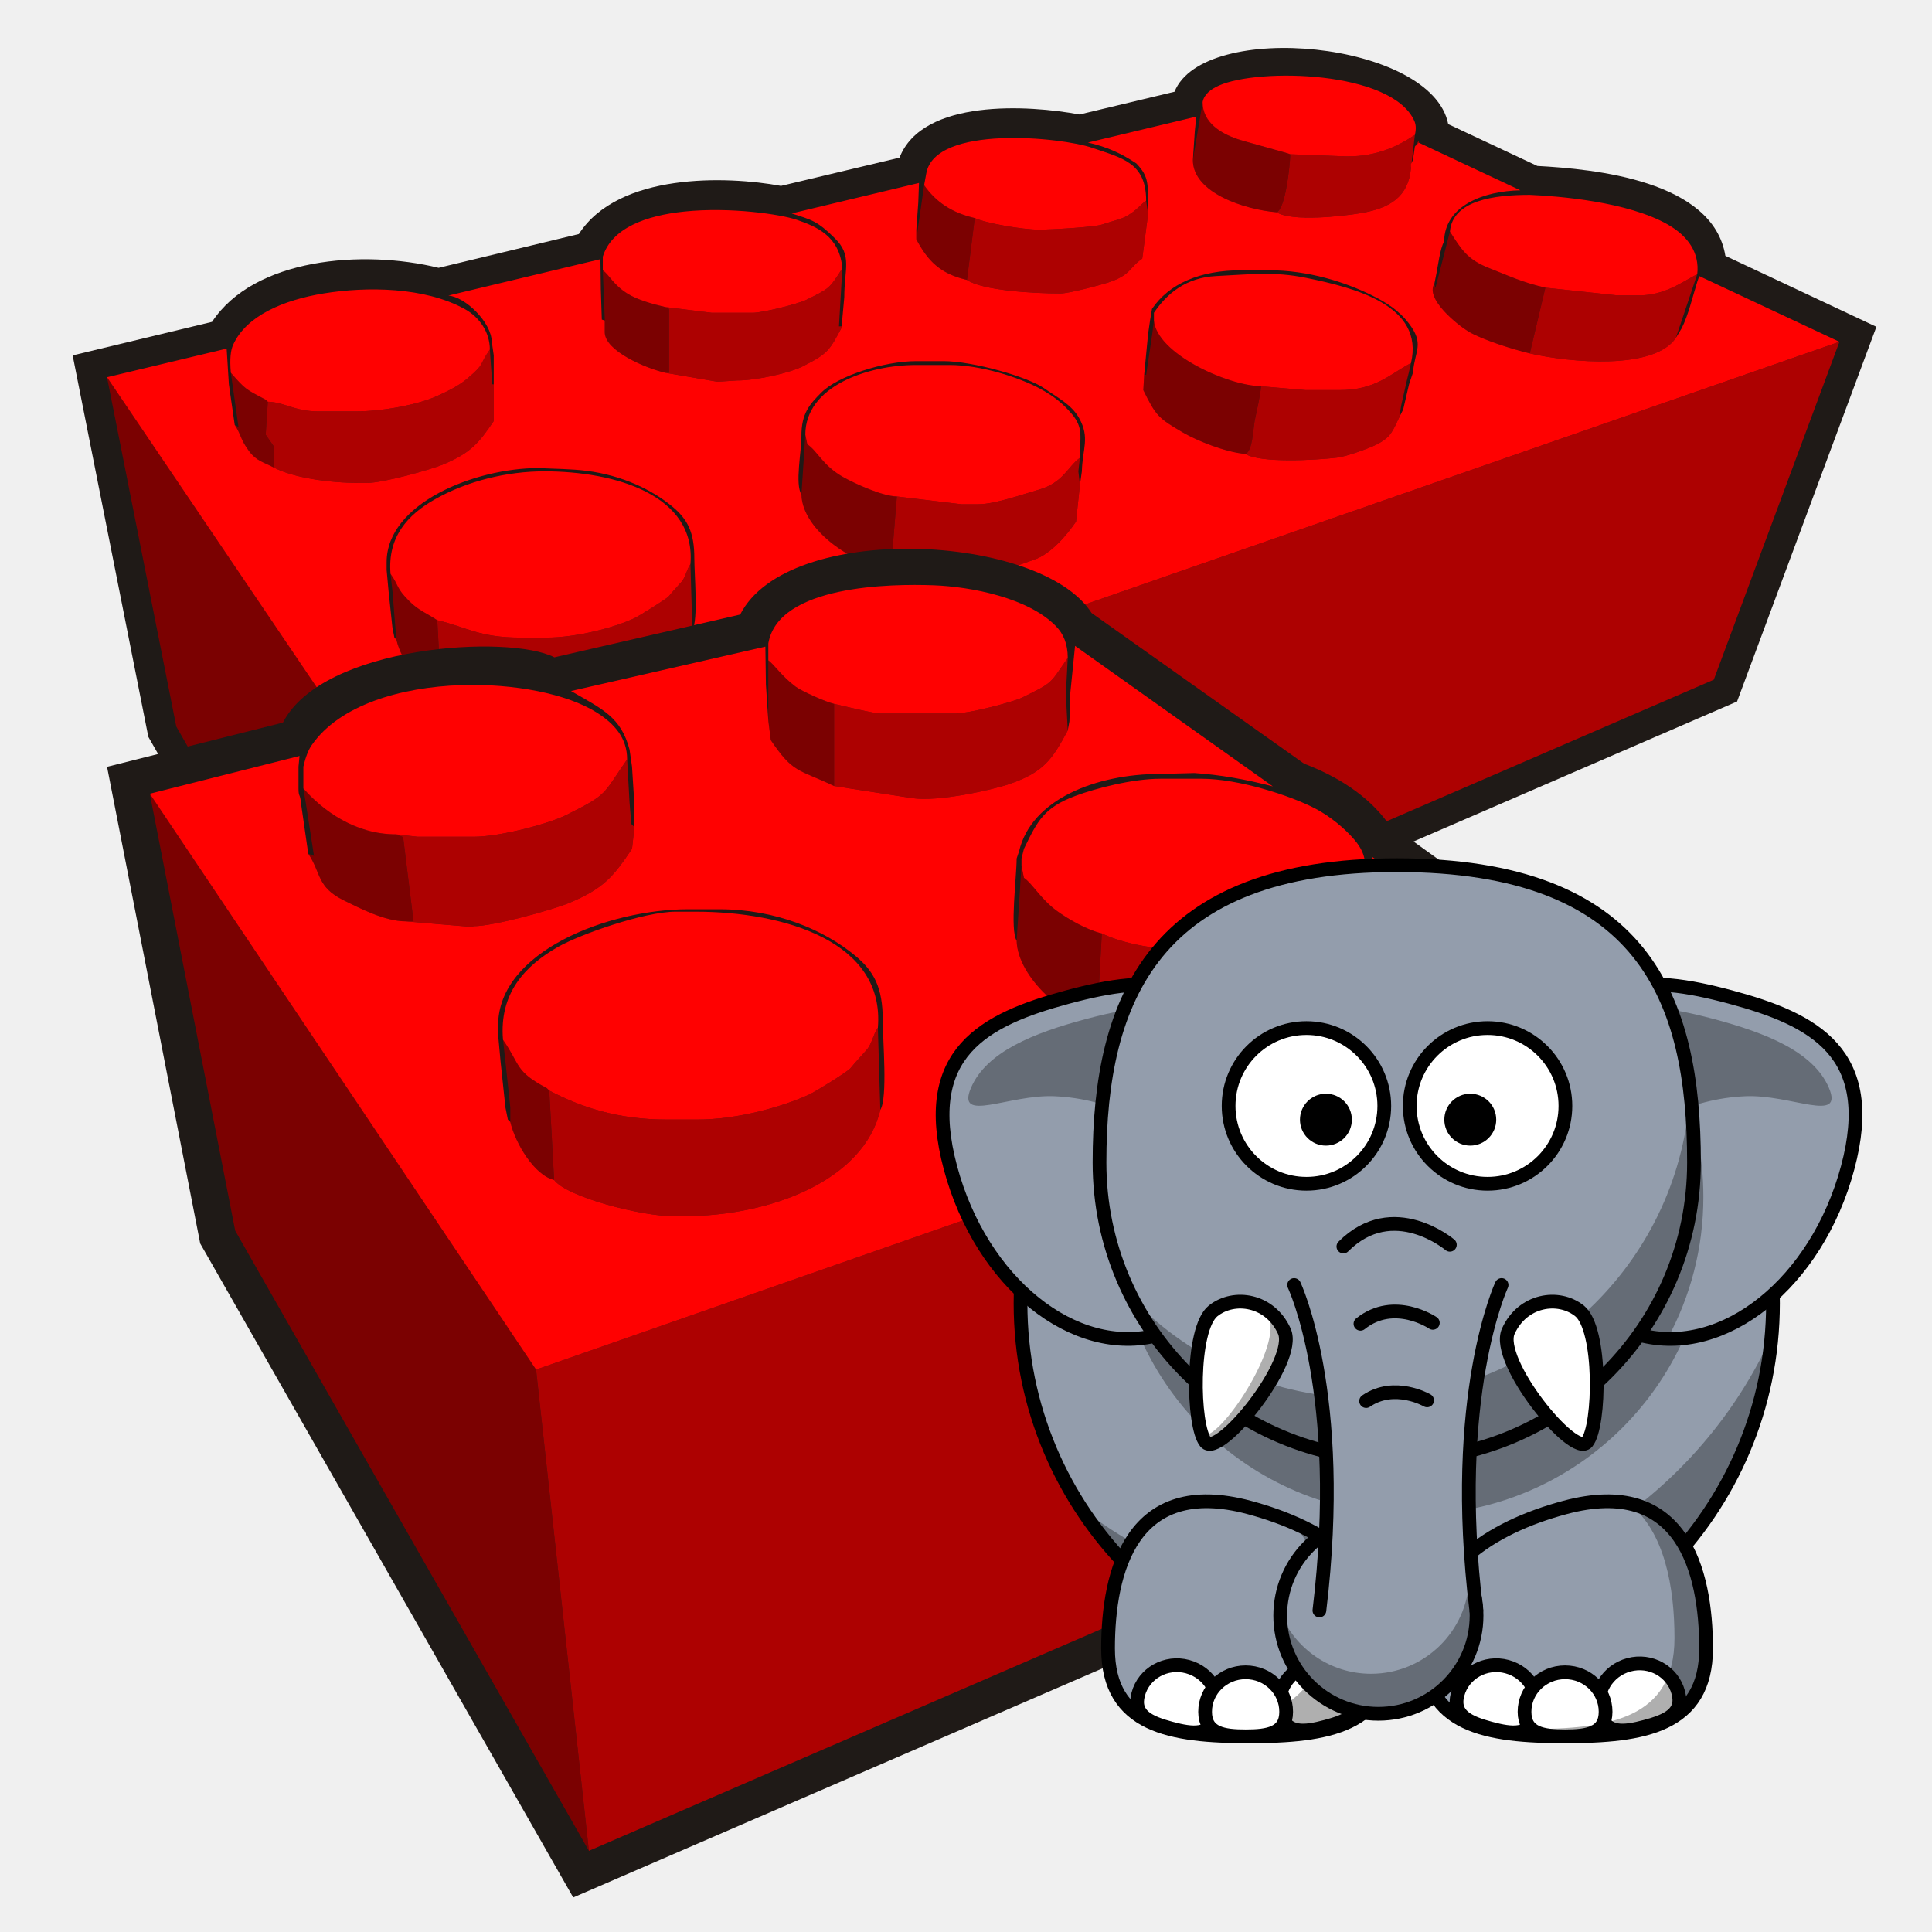
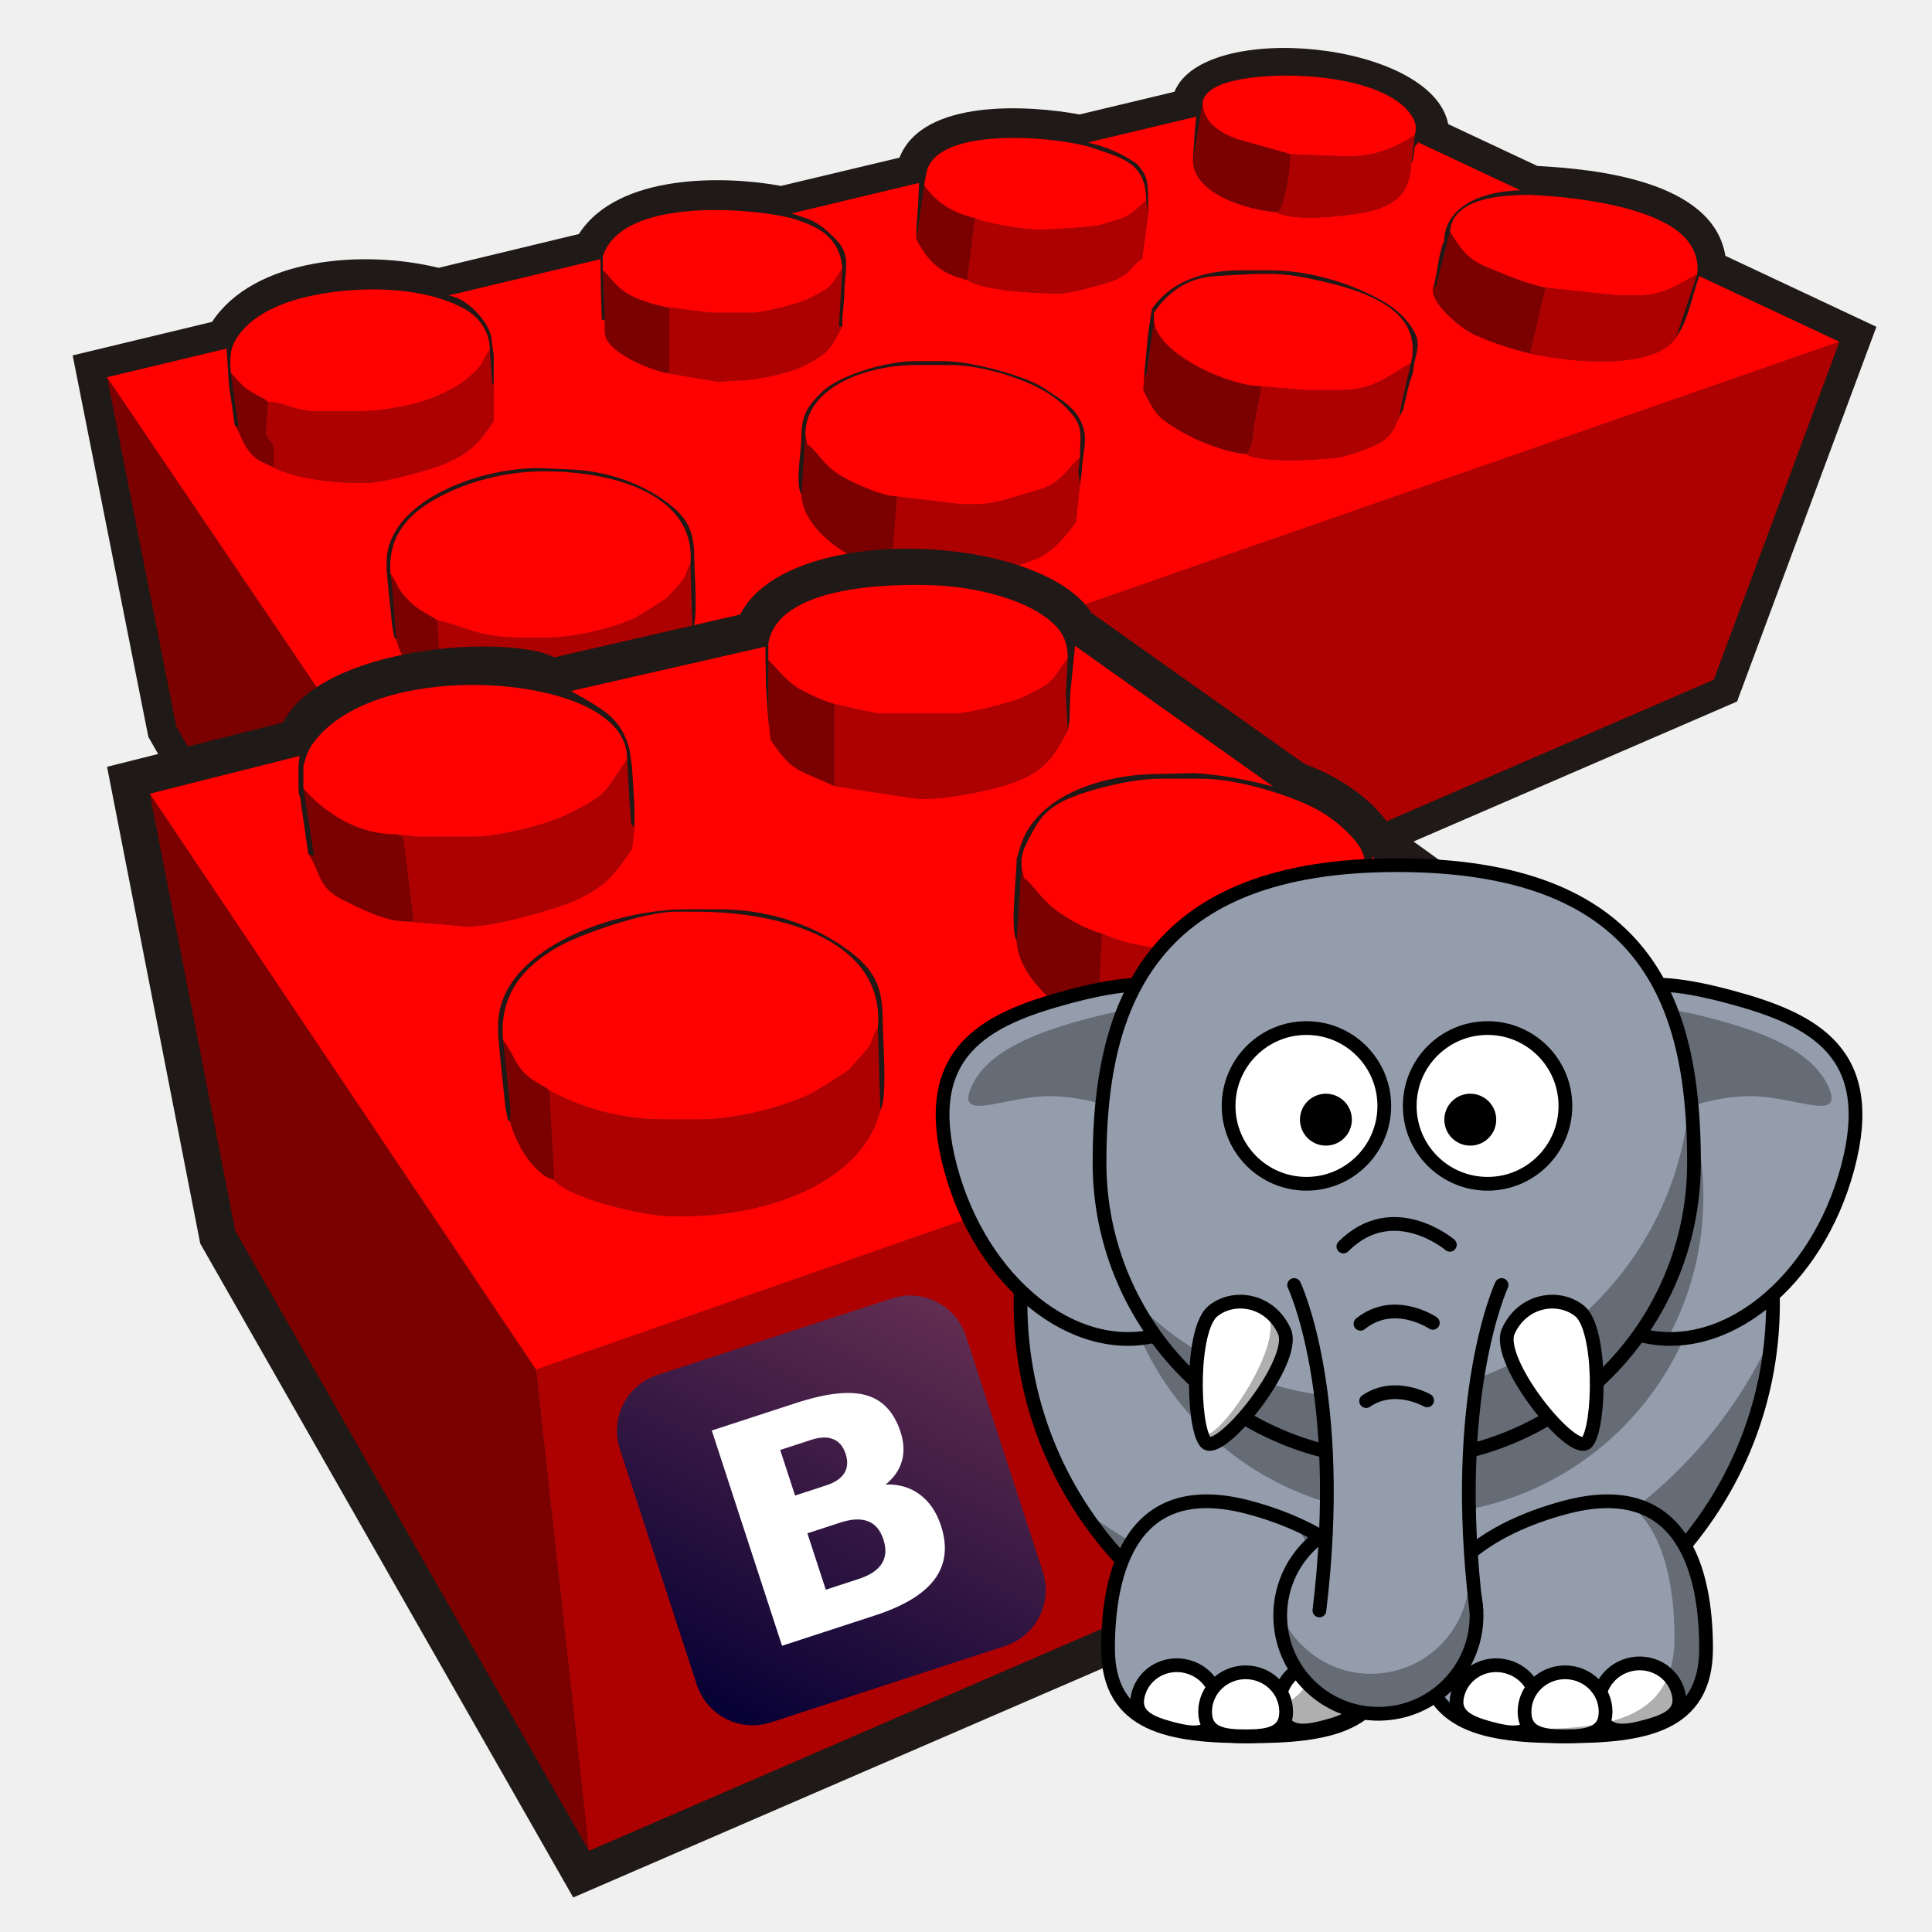
- <svg xmlns="http://www.w3.org/2000/svg" xml:space="preserve" width="600px" height="600px" style="shape-rendering:geometricPrecision; text-rendering:geometricPrecision; image-rendering:optimizeQuality; fill-rule:evenodd; clip-rule:evenodd" viewBox="0 0 600 600" version="1.1" id="svg22">
+ <svg xmlns="http://www.w3.org/2000/svg" xmlns:xlink="http://www.w3.org/1999/xlink" xml:space="preserve" width="600px" height="600px" style="shape-rendering:geometricPrecision; text-rendering:geometricPrecision; image-rendering:optimizeQuality; fill-rule:evenodd; clip-rule:evenodd" viewBox="0 0 600 600" version="1.1" id="svg22">
  <defs id="defs4">
    <style type="text/css" id="style2">
    .fil0 {fill:#1F1A17}
    .fil1 {fill:#7B0101}
    .fil2 {fill:#AD0101}
    .fil3 {fill:#FF0101}
   </style>
+     <linearGradient x1="314.624" y1="547.206" x2="427.377" y2="432.484" id="linearGradient3834" xlink:href="#linearGradient3820" gradientUnits="userSpaceOnUse" gradientTransform="matrix(1.066667,0,0,1.066667,-55.46667,0)" />
+     <linearGradient id="linearGradient3820">
+       <stop id="stop3822" style="stop-color:#070135;stop-opacity:1" offset="0" />
+       <stop id="stop3824" style="stop-color:#612d50;stop-opacity:1" offset="1" />
+     </linearGradient>
  </defs>
  <g transform="matrix(0.9524495,0,0,0.9455897,16.91391,-23.86082)" style="clip-rule:evenodd;fill-rule:evenodd;image-rendering:optimizeQuality;shape-rendering:geometricPrecision;text-rendering:geometricPrecision" id="g4609">
    <g id="Livello_x0020_1-7">
      <g id="_76285576">
        <path d="m 454.456,66.002 29.062,13.735 c 18.697,1.019 57.304,4.763 61.303,29.518 l 49.247,23.308 -45.431,123.072 -420.779,183.377 L 30.607,267.231 5.933,141.957 51.388,130.943 c 13.658,-20.926 49.078,-23.863 73.871,-17.746 l 45.731,-11.106 C 183.849,81.954 219.024,82.953 236.891,86.291 l 38.645,-9.276 c 7.531,-19.452 42.156,-17.292 58.704,-14.186 l 30.962,-7.463 c 9.485,-23.723 83.956,-16.657 89.254,10.637 z" class="fil0" id="_75493720" style="fill:#1f1a17" />
        <polygon points="39.726,263.852 131.951,426.755 118.466,300.048 17.131,149.132 " class="fil1" id="_75377024" style="fill:#7b0101" />
        <path d="m 357.937,134.944 -1.97,13.41 -0.646,-0.071 -0.284,5.074 c 4.11,8.437 4.85,9.185 12.994,13.967 4.517,2.652 13.823,6.455 20.311,6.995 2.362,-0.954 2.521,-8.461 3.018,-10.952 0.712,-3.571 1.772,-7.796 2.062,-11.273 -11.227,-0.251 -34.03,-10.836 -34.925,-21.59 z" class="fil1" id="_76285520" style="fill:#7b0101" />
        <path d="m 449.936,118.438 c -3.086,4.969 7.646,13.55 11.041,15.629 4.302,2.633 14.526,5.939 20.074,7.231 l 5.08,-21.589 c -7.7,-1.794 -11.749,-3.83 -18.338,-6.427 -7.094,-2.795 -9.031,-6.086 -12.776,-11.988 l -4.73,18.51 z m 0.635,-3.175 -0.635,1.271 z m 1.904,-7.62 -0.635,1.271 z m 0.635,-3.174 -0.635,1.27 z" class="fil1" id="_77826296" style="fill:#7b0101" />
        <path d="m 243.562,187.652 c 0.269,12.074 18.181,23.885 29.209,24.13 l 1.906,-23.495 c -4.84,-0.108 -13.744,-4.268 -17.264,-6.232 -6.922,-3.858 -8.549,-8.639 -11.946,-10.913 l -0.635,-3.175 z" class="fil1" id="_137696352" style="fill:#7b0101" />
        <path d="m 374.371,58.748 -3.175,19.05 c 0,10.82 16.966,16.284 27.305,17.144 2.887,-1.165 4.358,-15.168 4.445,-19.05 -0.517,-0.36 -15.239,-4.25 -17.705,-5.155 -5.315,-1.95 -10.87,-5.51 -10.87,-11.989 z m -1.906,7.62 -0.635,1.904 z" class="fil1" id="_46662232" style="fill:#7b0101" />
        <path d="m 179.426,130.502 v 3.81 c 0,6.236 13.507,11.896 19.685,13.336 h 1.27 V 126.692 l -1.27,-0.635 c -4.093,-0.953 -9.025,-2.364 -12.175,-4.334 -4.802,-3.004 -5.879,-6.071 -8.144,-7.73 l 0.635,15.875 z" class="fil1" id="_78641872" style="fill:#7b0101" />
        <path d="m 281.026,103.832 c 3.748,7.081 7.709,11.285 16.511,13.336 L 300.076,96.848 c -7.477,-1.742 -12.679,-5.284 -16.51,-10.795 z m 0.636,-7.62 -0.636,4.446 z m 0.635,-9.524 -0.635,5.08 z" class="fil1" id="_77331888" style="fill:#7b0101" />
        <path d="m 110.212,219.402 1.27,15.876 c 1.652,7.092 7.769,15.552 14.605,17.144 l -1.27,-23.495 c -3.306,-2.214 -6.167,-3.269 -9.05,-6.191 -4.543,-4.603 -3.168,-4.7 -6.19,-9.049 z" class="fil1" id="_137696640" style="fill:#7b0101" />
        <path d="m 58.776,164.792 c 2.174,3.246 1.73,4.626 4.698,8.638 2.363,3.193 4.631,3.548 8.003,5.333 v -6.985 l -2.598,-3.769 0.692,-10.836 -0.635,-0.635 c -6.667,-3.528 -6.634,-3.372 -11.43,-8.89 l 2.507,17.833 z m 0,-2.54 -0.635,-1.904 z m -1.27,-8.255 -0.635,-2.539 z" class="fil1" id="_78162008" style="fill:#7b0101" />
        <polygon points="118.466,300.048 131.951,426.755 541.048,248.47 582.016,137.488 " class="fil2" id="_76665864" style="fill:#ad0101" />
        <path d="m 124.817,228.928 1.27,23.495 c 2.558,3.492 21.175,7.62 27.94,7.62 h 2.54 c 22.919,0 47.128,-9.451 51.434,-27.94 l -0.635,-21.59 c -1.31,1.886 -1.477,4.169 -2.992,5.899 -1.672,1.91 -2.442,2.665 -4.15,4.739 -0.594,0.721 -9.582,6.356 -10.818,6.962 -6.592,3.235 -19.379,6.529 -29.03,6.529 h -8.255 c -13.74,0 -17.8,-3.5 -27.305,-5.714 z" class="fil2" id="_78258624-3" style="fill:#ad0101" />
        <path d="m 143.231,141.932 -0.635,-4.445 z m -1.27,-1.904 c -3.751,5.398 -1.288,4.312 -7.14,9.37 -2.939,2.542 -6.394,4.213 -9.998,5.876 -6.079,2.806 -17.626,5.074 -26.676,5.074 H 86.082 c -7.781,0 -11.116,-3.055 -16.511,-3.175 l -0.635,-0.635 0.635,0.635 -0.692,10.836 2.598,3.769 v 6.985 c 6.404,3.389 18.1,5.08 27.94,5.08 h 2.54 c 5.204,0 20.72,-4.337 24.973,-6.14 8.771,-3.722 11.471,-6.966 16.301,-14.179 v -16.511 4.446 l -0.48,-0.008 z" class="fil2" id="_77500776-5" style="fill:#ad0101" />
        <path d="m 274.676,188.287 -1.906,23.495 16.447,2.994 9.588,-0.454 c 7.276,0 14.983,-3.354 20.723,-5.312 5.384,-1.836 10.715,-8.207 13.567,-12.468 l 1.27,-12.065 -0.508,-4.445 0.508,-4.445 c -4.098,3.002 -5.384,8.215 -13.596,10.534 -4.728,1.334 -13.992,4.706 -19.423,4.706 h -5.716 z" class="fil2" id="_78207744-6" style="fill:#ad0101" />
        <path d="m 199.111,126.058 1.27,0.635 v 20.956 h -1.27 l 17.089,2.963 6.406,-0.424 c 6.358,0 17.066,-2.44 21.396,-4.639 8.344,-4.24 8.72,-5.252 12.894,-13.14 l -1.102,0.012 1.102,-19.062 c -4.331,6.826 -4.165,6.572 -11.831,10.393 -2.519,1.255 -14.086,4.212 -17.38,4.212 H 214.351 Z m 57.785,3.81 0.635,-6.985 z" class="fil2" id="_75510104-2" style="fill:#ad0101" />
        <path d="m 300.076,96.848 -2.539,20.32 c 4.946,3.437 21.396,4.445 30.48,4.445 2.725,0 12.766,-2.682 15.479,-3.571 7.704,-2.521 6.824,-4.934 11.191,-7.859 l 1.904,-14.605 -0.635,-4.445 c -2.354,1.724 -2.738,2.928 -6.353,5.077 -1.603,0.953 -5.72,1.967 -8.028,2.767 -2.495,0.864 -16.778,1.681 -20.544,1.681 -5.41,0 -17.495,-2.15 -20.956,-3.81 z" class="fil2" id="_75139072-9" style="fill:#ad0101" />
        <path d="m 393.421,152.093 c -0.289,3.476 -1.35,7.702 -2.062,11.273 -0.497,2.491 -0.656,9.998 -3.018,10.952 4.817,3.056 22.746,2.062 29.8,1.225 3.233,-0.384 10.441,-3.05 12.87,-4.276 4.877,-2.461 5.33,-4.504 7.495,-9.016 l 0.604,-3.816 1.864,-8.26 0.62,-2.518 0.722,-3.186 c -7.192,3.805 -11.477,8.89 -23.495,8.89 h -10.795 z" class="fil2" id="_77970704" style="fill:#ad0101" />
        <path d="m 486.131,119.708 -5.08,21.589 c 13.246,3.086 40.529,5.516 47.624,-5.08 l 6.985,-20.956 c -5.106,2.702 -10.664,6.985 -19.05,6.985 h -6.985 z m 50.165,-3.81 -0.635,0.635 z m -0.635,1.904 -0.635,0.635 z m -1.27,3.175 0.635,-1.27 z m -1.906,6.985 -0.635,0.635 z m -0.635,1.904 -0.635,0.635 z m -1.27,3.175 0.635,-1.27 z" class="fil2" id="_78794168" style="fill:#ad0101" />
        <path d="m 402.946,75.893 c -0.086,3.882 -1.558,17.885 -4.445,19.05 4.979,3.158 21.372,1.339 27.572,0.266 9.27,-1.603 15.442,-5.25 16.243,-14.872 l 1.27,-10.795 c -6.053,4.054 -13.496,7.573 -24.13,6.985 z m 40.64,-2.54 1.27,-1.27 V 71.448 Z m -1.27,5.716 0.635,-1.27 z" class="fil2" id="_77969560" style="fill:#ad0101" />
        <path d="m 208.001,232.103 c -4.307,18.488 -28.516,27.94 -51.434,27.94 h -2.54 c -6.764,0 -25.381,-4.128 -27.94,-7.62 -6.836,-1.592 -12.953,-10.052 -14.605,-17.144 l -0.635,-0.636 -0.635,-3.174 -1.27,-12.066 -0.636,-6.984 v -2.54 c 0,-19.394 28.843,-30.919 49.53,-30.919 5.222,0.277 10.577,0.253 15.76,0.92 11.417,1.47 21.202,6.146 27.892,11.747 4.838,4.051 7.166,8.293 7.15,16.981 -0.011,5.068 1.331,20.396 -0.636,23.496 z m -98.424,-18.415 c 3.022,4.349 1.646,4.446 6.19,9.049 2.884,2.922 5.744,3.977 9.05,6.191 9.505,2.214 13.565,5.714 27.305,5.714 h 8.255 c 9.652,0 22.439,-3.294 29.03,-6.529 1.236,-0.606 10.224,-6.241 10.818,-6.962 1.708,-2.074 2.478,-2.828 4.15,-4.739 1.514,-1.73 1.681,-4.013 2.992,-5.899 1.882,-22.607 -24.349,-30.48 -47.624,-30.48 -12.178,0 -25.226,3.166 -35.822,9.263 -8.666,4.987 -15.359,12.184 -14.342,24.392 z m 135.254,-45.72 0.635,3.175 c 3.397,2.274 5.024,7.055 11.946,10.913 3.521,1.963 12.425,6.124 17.264,6.232 l 20.954,2.54 h 5.716 c 5.431,0 14.695,-3.372 19.423,-4.706 8.212,-2.318 9.498,-7.531 13.596,-10.534 0,-6.985 1.213,-9.822 -2.692,-14.453 -2.947,-3.494 -6.006,-5.891 -10.22,-8.195 -6.847,-3.745 -19.34,-7.832 -29.633,-7.832 h -10.795 c -15.96,0 -36.194,7.05 -36.194,22.86 z m 90.17,12.065 -0.636,4.445 -1.27,12.065 c -2.852,4.261 -8.183,10.632 -13.567,12.468 -5.74,1.958 -13.447,5.312 -20.723,5.312 l -9.588,0.454 -16.447,-2.994 c -11.028,-0.245 -28.94,-12.055 -29.209,-24.13 -2.165,-3.41 0.028,-14.341 -0.007,-19.057 -0.058,-7.664 2.72,-10.606 6.51,-14.444 5.28,-5.351 20.293,-10.313 30.961,-10.313 h 8.891 c 9.335,0 27.449,5.098 32.91,8.999 4.102,2.93 8.737,5.164 11.263,9.692 3.624,6.497 1.075,10.145 0.912,17.503 z m 23.495,-49.53 c 0.895,10.754 23.698,21.34 34.925,21.59 l 14.605,1.27 h 10.795 c 12.018,0 16.303,-5.084 23.495,-8.89 4.418,-18.967 -18.403,-24.744 -34.24,-27.99 -10.489,-2.15 -18.139,-1.127 -29.263,-0.588 -9.84,0.478 -16.091,5.756 -20.317,12.068 z m 84.455,17.146 -1.27,3.81 -1.906,8.255 -1.27,2.539 c -2.165,4.512 -2.618,6.554 -7.495,9.016 -2.429,1.225 -9.637,3.892 -12.87,4.276 -7.054,0.836 -24.983,1.831 -29.8,-1.225 -6.488,-0.54 -15.794,-4.343 -20.311,-6.995 -8.143,-4.782 -8.884,-5.53 -12.994,-13.967 l 0.284,-5.074 1.27,-13.334 0.635,-4.446 0.636,-3.81 c 5.522,-8.246 15.572,-12.7 29.209,-12.7 h 8.891 c 12.936,0 24.948,3.908 33.654,8.255 4.729,2.362 8.723,4.924 11.896,9.06 5.33,6.947 2.06,8.888 1.44,16.34 z m -264.16,-38.1 v 4.445 c 2.266,1.66 3.342,4.727 8.144,7.73 3.15,1.97 8.082,3.382 12.175,4.334 l 15.24,1.906 h 13.334 c 3.294,0 14.861,-2.957 17.38,-4.212 7.666,-3.821 7.5,-3.568 11.831,-10.393 -0.889,-10.68 -8.502,-13.724 -14.861,-15.94 -5.153,-1.795 -21.667,-4.267 -36.623,-2.711 -12.392,1.289 -23.716,5.344 -26.621,14.84 z m 78.739,13.334 -0.635,6.985 v 2.54 c -4.174,7.888 -4.55,8.9 -12.894,13.14 -4.33,2.2 -15.038,4.639 -21.396,4.639 l -6.406,0.424 -17.089,-2.963 c -6.178,-1.44 -19.685,-7.099 -19.685,-13.336 v -3.81 l -0.956,-0.313 -0.314,-9.846 -0.136,-9.989 -49.586,11.952 c 5.587,0.464 14.02,8.762 14.162,15.181 l 0.635,4.445 v 5.08 16.511 c -4.83,7.213 -7.53,10.457 -16.301,14.179 -4.253,1.804 -19.769,6.14 -24.973,6.14 h -2.54 c -9.84,0 -21.535,-1.691 -27.94,-5.08 -3.372,-1.784 -5.64,-2.14 -8.003,-5.333 -2.968,-4.012 -2.524,-5.392 -4.698,-8.638 l -1.904,-13.334 -0.726,-11.729 -39.014,9.403 101.335,150.916 463.549,-162.56 -45.72,-21.589 -0.635,1.904 c -1.47,4.704 -2.872,10.823 -5.08,15.24 l -1.906,3.175 c -7.096,10.596 -34.379,8.166 -47.624,5.08 -5.548,-1.292 -15.772,-4.598 -20.074,-7.231 -3.395,-2.078 -14.128,-10.66 -11.041,-15.629 l 0.635,-3.175 c 0.602,-3.014 1.15,-8.014 2.539,-10.794 0.263,-11.783 12.994,-16.511 24.869,-16.73 l -33.124,-15.655 -1.27,1.27 -0.635,4.446 -0.635,1.27 v 1.27 c -0.802,9.622 -6.973,13.268 -16.243,14.872 -6.2,1.073 -22.594,2.892 -27.572,-0.266 -10.339,-0.86 -27.305,-6.324 -27.305,-17.144 l 0.635,-9.526 0.481,-4.746 -35.326,8.514 c 6.523,1.519 10.866,3.604 15.773,6.86 4.144,4.428 3.876,6.409 3.832,16.676 l -1.904,14.605 c -4.367,2.924 -3.487,5.338 -11.191,7.859 -2.713,0.889 -12.754,3.571 -15.479,3.571 -9.084,0 -25.534,-1.008 -30.48,-4.445 -8.802,-2.051 -12.763,-6.254 -16.511,-13.336 v -3.174 l 0.636,-8.891 0.23,-6.449 -41.509,10.006 c 6.502,2.14 8.303,2.411 14.072,8.159 5.761,5.74 3.076,10.052 3.076,19.399 z m 26.749,-40.759 c -0.238,1.31 -0.476,2.62 -0.714,3.93 3.83,5.512 9.032,9.053 16.51,10.795 3.461,1.66 15.546,3.81 20.956,3.81 3.766,0 18.049,-0.817 20.544,-1.681 2.308,-0.8 6.425,-1.814 8.028,-2.767 3.614,-2.149 3.998,-3.353 6.353,-5.077 0,-12.532 -7.895,-13.988 -17.572,-17.353 -10.066,-3.502 -51.192,-7.684 -54.104,8.344 z m 170.736,19.17 c 3.745,5.902 5.682,9.193 12.776,11.988 6.589,2.597 10.638,4.633 18.338,6.427 l 23.495,2.539 h 6.985 c 8.386,0 13.944,-4.283 19.05,-6.985 0.778,-7.073 -3.035,-12.514 -9.643,-16.309 -13.063,-7.505 -35.592,-9.316 -44.966,-9.725 -11.564,0 -25.18,1.778 -26.035,12.065 z m -396.74,37.151 c -0.82,1.822 -1.163,4.475 -0.769,9.204 4.796,5.518 4.763,5.362 11.43,8.89 l 0.635,0.635 c 5.395,0.12 8.73,3.175 16.511,3.175 h 12.065 c 9.05,0 20.597,-2.268 26.676,-5.074 3.605,-1.663 7.06,-3.335 9.998,-5.876 5.852,-5.058 3.389,-3.972 7.14,-9.37 0,-5.545 -3.23,-10.566 -8.25,-13.34 -13.038,-7.207 -31.836,-7.398 -45.912,-5.088 -13.124,2.155 -25.248,7.334 -29.524,16.844 z" class="fil3" id="_78269496" style="fill:#ff0101" />
        <path d="m 379.622,53.357 c -2.653,1.199 -4.786,2.893 -5.251,5.392 0,6.814 6.042,10.218 10.87,11.989 2.466,0.905 17.188,4.795 17.705,5.155 l 16.511,0.635 c 10.633,0.588 18.077,-2.932 24.13,-6.985 0.493,-2.117 0.294,-3.521 -0.194,-4.624 -7.28,-16.446 -50.743,-17.45 -63.769,-11.562 z" class="fil3" id="_47303792-1" style="fill:#ff0101" />
      </g>
    </g>
  </g>
  <g id="g4612" transform="translate(57.02386,59.93848)">
    <g id="Livello_x0020_1" transform="matrix(0.9524495,0,0,0.9455897,-74.73616,36.23962)">
      <g id="_76796656">
        <path d="m 374.505,99.6 69.35,49.524 c 10.469,3.991 20.698,10.272 27.331,19.514 L 546.498,223.242 514.63,386.685 205.505,521.476 83.882,306.692 53.502,150.133 110.854,135.61 c 12.921,-25.455 73.835,-29.087 88.506,-21.435 l 60.582,-14.055 c 15.495,-30.755 98.026,-26.664 114.563,-0.52 z" class="fil0" id="_78231184" style="fill:#1f1a17" />
        <polygon points="210.62,506.156 193.382,348.102 67.442,158.973 95.29,302.486 " class="fil1" id="_78794960" style="fill:#7b0101" />
        <path d="m 118.309,161.991 2.673,17.401 -1.879,-0.732 c 4.305,6.431 2.711,10.957 11.633,15.354 4.987,2.458 13.284,6.87 20.116,6.87 l 2.579,-0.024 -3.393,-27.645 -2.36,-0.906 c -13.272,0 -23.859,-7.827 -30.163,-15.081 z" class="fil1" id="_77500208" style="fill:#7b0101" />
        <path d="m 350.084,207.236 c 0.272,12.206 16.535,26.183 26.195,26.986 l 1.587,-29.369 c -4.749,-1.107 -11.104,-4.755 -14.754,-7.471 -5.217,-3.884 -7.944,-8.976 -10.646,-10.785 l -0.795,-3.969 z" class="fil1" id="_77621680" style="fill:#7b0101" />
        <path d="m 269.121,135.005 -0.793,-11.907 0.793,11.907 0.793,6.349 c 7.353,10.979 8.873,9.435 20.639,15.081 v -26.988 c -2.745,-0.639 -10.54,-4.141 -12.578,-5.679 -4.518,-3.408 -6.883,-7.164 -8.854,-8.608 z" class="fil1" id="_78135248" style="fill:#7b0101" />
        <path d="m 183.396,246.923 1.589,15.081 v 4.763 c 1.632,7.008 7.864,17.553 14.287,19.05 l -1.589,-29.369 -0.793,-0.793 c -10.472,-5.541 -8.565,-7.641 -14.287,-15.876 z" class="fil1" id="_76234600" style="fill:#7b0101" />
        <polygon points="504.058,378.204 533.255,228.462 193.382,348.102 210.62,506.156 " class="fil2" id="_77301376" style="fill:#ad0101" />
        <path d="m 197.683,256.447 -0.793,-0.793 0.793,0.793 1.589,29.369 c 4.113,5.616 28.368,11.907 38.894,11.907 h 3.174 c 28.65,0 58.91,-11.809 64.294,-34.926 L 304.84,235.81 c -1.639,2.358 -1.847,5.211 -3.74,7.372 -2.091,2.388 -3.054,3.332 -5.189,5.925 -1.022,1.242 -11.541,7.767 -13.537,8.687 -8.966,4.127 -23.538,8.178 -36.273,8.178 H 235.783 c -15.725,0 -27.816,-4.083 -38.1,-9.525 z" class="fil2" id="_78258624" style="fill:#ad0101" />
        <path d="m 462.003,212.791 0.793,-3.175 V 206.44 l 0.793,-3.174 v -11.114 c -4.746,3.478 -6.146,9.352 -15.153,12.629 -5.406,1.966 -15.558,5.409 -22.123,5.658 -17.215,0.654 -35.98,0.396 -48.449,-5.586 l -1.587,29.369 c 5.145,4.473 26.463,6.351 37.305,6.351 h 3.969 c 20.59,0 36.008,-9.617 44.451,-22.226 v -2.382 z m 1.587,-11.907 0.793,-3.174 z" class="fil2" id="_77500776" style="fill:#ad0101" />
        <path d="m 223.084,147.703 c -8.126,11.694 -5.949,11.273 -19.839,18.262 -5.658,2.847 -21.541,7.137 -30.168,7.137 h -18.256 l -7.143,-0.793 2.36,0.906 3.393,27.645 -2.579,0.024 21.419,1.815 0.807,-0.227 c 6.505,0 25.901,-5.421 31.218,-7.677 11.184,-4.746 14.217,-8.527 20.376,-17.724 l 0.793,-7.143 -1.018,-1.026 -0.569,-6.912 z" class="fil2" id="_78207744" style="fill:#ad0101" />
        <path d="m 290.553,129.447 v 26.988 l 25.399,3.969 c 8.493,1.333 26.36,-2.73 31.864,-4.649 11.104,-3.865 13.932,-8.121 18.936,-17.577 l -0.625,-11.826 0.625,-11.986 c -6.033,8.681 -4.489,7.859 -14.79,12.993 -3.148,1.569 -17.605,5.263 -21.723,5.263 h -24.606 c -2.124,0 -12.262,-2.518 -15.081,-3.175 z" class="fil2" id="_47303792" style="fill:#ad0101" />
        <path d="m 305.634,262.797 c -5.385,23.116 -35.645,34.926 -64.294,34.926 h -3.174 c -10.525,0 -34.781,-6.291 -38.894,-11.907 -6.423,-1.497 -12.655,-12.042 -14.287,-19.05 l -0.795,-0.793 -0.793,-3.969 -1.587,-15.081 -0.793,-8.732 v -3.175 c 0,-24.243 36.053,-38.1 61.913,-38.1 h 10.319 c 18.265,0 34.101,6.793 44.245,15.287 6.048,5.062 8.958,10.365 8.935,21.227 -0.012,6.333 1.665,25.494 -0.793,29.369 z M 182.602,239.778 c 5.723,8.235 3.816,10.335 14.287,15.876 l 0.793,0.793 c 10.284,5.442 22.375,9.525 38.1,9.525 h 10.319 c 12.735,0 27.308,-4.051 36.273,-8.178 1.996,-0.919 12.516,-7.444 13.537,-8.687 2.135,-2.594 3.098,-3.537 5.189,-5.925 1.893,-2.162 2.1,-5.014 3.74,-7.372 2.35,-28.259 -30.436,-38.1 -59.532,-38.1 h -6.349 c -10.281,0 -31.265,7.457 -38.428,11.577 -10.832,6.234 -19.198,15.231 -17.928,30.491 z m 169.863,-62.706 -0.795,3.175 v 2.381 l 0.795,3.969 c 2.701,1.809 5.428,6.902 10.646,10.785 3.65,2.716 10.005,6.364 14.754,7.471 12.468,5.982 31.233,6.24 48.449,5.586 6.566,-0.249 16.718,-3.692 22.123,-5.658 9.008,-3.276 10.407,-9.15 15.153,-12.629 0,-8.732 1.516,-12.277 -3.365,-18.066 -3.239,-3.84 -8.081,-7.795 -12.765,-10.254 -8.151,-4.277 -25.024,-9.78 -37.051,-9.78 h -13.494 c -8.96,0 -20.974,3.103 -27.699,5.638 -10.229,3.857 -12.324,8.155 -16.75,17.381 z m 16.668,-66.665 -1.587,15.866 -0.246,8.887 -0.547,3.018 c -5.004,9.456 -7.832,13.711 -18.936,17.577 -5.505,1.919 -23.372,5.982 -31.864,4.649 l -25.399,-3.969 c -11.766,-5.646 -13.286,-4.103 -20.639,-15.081 l -0.793,-6.349 -0.793,-11.907 -0.172,-12.447 -63.37,14.589 c 10.314,6.002 16.3,8.553 19.093,19.29 l 0.793,5.556 0.793,12.699 v 5.556 1.589 l -0.793,7.143 c -6.159,9.197 -9.192,12.978 -20.376,17.724 -5.317,2.256 -24.712,7.677 -31.218,7.677 l -0.807,0.227 -21.419,-1.815 c -6.832,0 -15.129,-4.412 -20.116,-6.87 -8.922,-4.396 -7.327,-8.924 -11.633,-15.354 l -0.793,-5.558 -1.589,-11.112 c -0.272,-3.261 -0.793,-1.773 -0.793,-4.763 v -3.175 -3.967 l 0.339,-3.522 -48.825,12.409 125.94,189.129 339.873,-119.64 -67.279,-48.78 -1.591,18.029 -0.793,3.174 v 2.382 l -0.793,3.174 v 3.175 l -0.793,3.175 v 3.174 2.382 c -8.444,12.609 -23.86,22.226 -44.451,22.226 h -3.969 c -10.842,0 -32.16,-1.878 -37.305,-6.351 -9.66,-0.804 -25.923,-14.781 -26.195,-26.986 -2.247,-3.542 0,-21 0,-26.988 l 0.793,-2.382 c 3.999,-17.166 25.282,-25.399 46.038,-25.399 l 11.16,-0.291 c 8.52,0.575 17.038,2.143 25.558,4.392 z m -248.9,32.608 c -0.992,1.444 -1.891,3.521 -2.72,7.069 v 7.143 c 6.304,7.254 16.892,15.081 30.163,15.081 l 7.143,0.793 h 18.256 c 8.627,0 24.51,-4.29 30.168,-7.137 13.89,-6.99 11.713,-6.569 19.839,-18.262 0,-7.029 -4.114,-11.698 -9.897,-15.39 -9.597,-6.125 -26.881,-9.598 -44.291,-9.009 -19.731,0.669 -39.623,6.555 -48.663,19.712 z" class="fil3" id="_75510104" style="fill:#ff0101" />
        <path d="m 269.121,109.604 v 5.556 c 1.971,1.444 4.337,5.2 8.854,8.608 2.037,1.538 9.832,5.04 12.578,5.679 2.818,0.657 12.957,3.175 15.081,3.175 h 24.606 c 4.117,0 18.575,-3.695 21.723,-5.263 10.3,-5.135 8.757,-4.312 14.79,-12.993 0,-4.76 -1.51,-8.007 -3.855,-10.434 -9.008,-9.322 -27.643,-12.966 -39.918,-13.425 -13.835,-0.516 -50.617,-0.073 -53.859,19.096 z" class="fil3" id="_75139072" style="fill:#ff0101" />
      </g>
    </g>
  </g>
  <g transform="matrix(1.066667,0,0,1.066667,290.5968,266.5492)" id="g882">
    <path d="M 243.77,129.57 C 243.78,190.08 194.74,239.14 134.23,239.14 73.721,239.14 24.67,190.08 24.69,129.57 24.674,69.061 73.721,20 134.23,20 c 60.51,0 109.55,49.061 109.54,109.57 z" style="fill:#939dac;stroke:#000000;stroke-width:4;stroke-linecap:round;stroke-linejoin:round" id="path2383" />
    <path d="m 243.34,139.16 c -20.83,45.69 -66.93,77.46 -120.43,77.46 -30.331,0 -58.255,-10.21 -80.566,-27.37 19.534,30.03 53.378,49.87 91.876,49.87 57.28,0 104.28,-43.94 109.12,-99.96 z" style="fill:#000000;fill-opacity:0.314" id="path3353" />
    <path d="m 50.172,230.07 c -0.006,22.68 18.377,25.57 41.057,25.57 22.681,0 41.061,-2.89 41.061,-25.57 0,-22.68 -19.15,-35.2 -41.061,-41.07 -34.081,-9.13 -41.063,18.39 -41.057,41.07 z" style="fill:#939dac;stroke:#000000;stroke-width:4;stroke-linecap:round;stroke-linejoin:round" id="path3245" />
    <path d="m 123.19,242.86 c 1.64,6.13 -3.25,8.27 -9.55,9.96 -6.29,1.69 -11.61,2.27 -13.25,-3.85 -1.641,-6.13 2.13,-12.47 8.43,-14.15 6.29,-1.69 12.73,1.91 14.37,8.04 z" style="fill:#ffffff;stroke:#000000;stroke-width:4;stroke-linecap:round;stroke-linejoin:round" id="path3239" />
    <path d="m 225.27,104.57 c 0.02,47.81 -38.73,86.57 -86.54,86.57 -47.808,0 -86.559,-38.76 -86.544,-86.57 C 52.171,56.763 90.922,18 138.73,18 c 47.81,0 86.56,38.763 86.54,86.57 z" style="fill:#000000;fill-opacity:0.314" id="path3307" />
    <path d="m 265.51,90.103 c -8.95,33.437 -36.06,55.237 -60.55,48.677 -24.48,-6.56 -37.06,-38.991 -28.09,-72.429 8.95,-33.441 29.98,-32.537 54.46,-25.977 24.49,6.56 43.15,16.292 34.18,49.729 z" style="fill:#939dac;stroke:#000000;stroke-width:4;stroke-linecap:round;stroke-linejoin:round" id="path2400" />
    <path d="m 4.286,90.103 c 8.953,33.437 36.063,55.237 60.547,48.677 24.483,-6.56 37.067,-38.991 28.096,-72.429 -8.953,-33.441 -29.981,-32.537 -54.464,-25.977 -24.483,6.56 -43.146,16.292 -34.179,49.729 z" style="fill:#939dac;stroke:#000000;stroke-width:4;stroke-linecap:round;stroke-linejoin:round" id="path3218" />
    <path d="m 198.94,38.179 c -9.74,2.974 -17.48,11.084 -22.06,28.188 -8.97,33.437 3.61,65.843 28.09,72.403 2.67,0.72 5.36,1.06 8.07,1.13 6.68,-12.28 10.47,-26.38 10.46,-41.346 0.01,-23.492 -9.37,-44.777 -24.56,-60.375 z" style="fill:#000000;fill-opacity:0.314" id="path3309" />
    <path d="m 205.16,43.242 c -14.77,-0.154 -26.63,6.634 -32.78,29.625 -4.97,18.526 -3.34,36.723 3.28,50.403 4.97,-23.475 27.2,-52.561 60.06,-53.997 13.33,-0.582 28.81,8.047 24.32,-2.469 -4.5,-10.515 -18.42,-15.97 -33.22,-19.937 -7.65,-2.05 -14.95,-3.555 -21.66,-3.625 z" style="fill:#000000;fill-opacity:0.314" id="path3314" />
    <path d="M 65.15,43.242 C 79.919,43.088 91.777,49.876 97.932,72.867 102.9,91.393 101.27,109.59 94.65,123.27 89.686,99.795 67.453,70.709 34.588,69.273 21.26,68.691 5.779,77.32 10.275,66.804 14.771,56.289 28.687,50.834 43.494,46.867 51.145,44.817 58.437,43.312 65.15,43.242 Z" style="fill:#000000;fill-opacity:0.314" id="path3321" />
    <path d="m 220.77,88.569 c 0.02,47.811 -38.73,86.571 -86.54,86.571 -47.808,0 -86.559,-38.76 -86.544,-86.571 C 47.671,40.763 63.763,2 134.23,2 c 71.88,0 86.56,38.763 86.54,86.569 z" style="fill:#939dac;stroke:#000000;stroke-width:4;stroke-linecap:round;stroke-linejoin:round" id="path2398" />
    <path d="m 130.6,72.099 c 0,12.519 -10.14,22.67 -22.66,22.67 -12.522,0 -22.67,-10.151 -22.666,-22.67 C 85.27,59.58 95.418,49.43 107.94,49.43 c 12.52,0 22.66,10.15 22.66,22.669 z" style="fill:#ffffff;stroke:#000000;stroke-width:4;stroke-linecap:round;stroke-linejoin:round" id="path3157" />
    <path d="m 183.33,72.099 c 0.01,12.519 -10.14,22.67 -22.66,22.67 -12.52,0 -22.67,-10.151 -22.66,-22.67 C 138,59.58 148.15,49.43 160.67,49.43 c 12.52,0 22.67,10.15 22.66,22.669 z" style="fill:#ffffff;stroke:#000000;stroke-width:4;stroke-linecap:round;stroke-linejoin:round" id="path3159" />
    <path d="m 163.19,76.099 c 0,4.173 -3.38,7.557 -7.56,7.557 -4.17,0 -7.55,-3.384 -7.55,-7.557 0,-4.173 3.38,-7.556 7.55,-7.556 4.18,0 7.56,3.383 7.56,7.556 z" style="fill:#000000" id="path3161" />
    <path d="m 121.16,76.099 c 0,4.173 -3.38,7.557 -7.56,7.557 -4.17,0 -7.55,-3.384 -7.55,-7.557 0,-4.173 3.38,-7.556 7.55,-7.556 4.18,0 7.56,3.383 7.56,7.556 z" style="fill:#000000" id="path3163" />
    <path d="m 224.29,230.07 c 0,22.68 -18.38,25.57 -41.06,25.57 -22.68,0 -41.06,-2.89 -41.06,-25.57 0,-22.68 19.15,-35.2 41.06,-41.07 34.08,-9.13 41.06,18.39 41.06,41.07 z" style="fill:#939dac;stroke:#000000;stroke-width:4;stroke-linecap:round;stroke-linejoin:round" id="path3220" />
    <path d="m 104.22,193.49 c 5.62,7.36 9.07,16.56 9.07,27.91 0,26.82 -18.387,30.25 -41.066,30.25 -3.51,0 -6.905,-0.11 -10.157,-0.35 7.44,3.61 17.752,4.35 29.157,4.35 22.676,0 41.066,-2.92 41.066,-25.6 0,-18.02 -12.1,-29.61 -28.07,-36.56 z" style="fill:#000000;fill-opacity:0.314" id="path3297" />
    <path d="m 157.46,220.5 c 0,15.78 -12.8,28.58 -28.58,28.58 -15.79,0 -28.59,-12.8 -28.58,-28.58 -0.01,-15.79 12.79,-28.59 28.58,-28.59 15.78,0 28.58,12.8 28.58,28.59 z" style="fill:#939dac;stroke:#000000;stroke-width:4;stroke-linecap:round;stroke-linejoin:round" id="path2404" />
    <path d="m 81.746,249.5 c -1.64,6.13 -6.952,5.54 -13.248,3.85 -6.296,-1.69 -11.19,-3.83 -9.546,-9.96 1.64,-6.13 8.074,-9.73 14.37,-8.04 6.296,1.69 10.068,8.02 8.424,14.15 z" style="fill:#ffffff;stroke:#000000;stroke-width:4;stroke-linecap:round;stroke-linejoin:round" id="path3241" />
    <path d="m 219.25,72.461 c -4.93,47.579 -45.14,84.689 -94.03,84.689 -26.647,0 -50.717,-11.04 -67.903,-28.78 14.4,27.79 43.443,46.78 76.903,46.78 47.81,0 86.58,-38.79 86.57,-86.596 0,-5.504 -0.55,-10.875 -1.54,-16.093 z" style="fill:#000000;fill-opacity:0.314" id="path3302" />
    <path d="m 157.39,218.99 h -45.68 c 7.66,-63.28 -7.36,-94.75 -7.36,-94.75 h 60.4 c 0,0 -15.02,32.17 -7.36,94.75 z" style="fill:#939dac;fill-rule:evenodd" id="path3188" />
    <path d="m 164.75,124.24 c 0,0 -15.02,32.17 -7.36,94.75 m -45.68,0 c 7.66,-63.28 -7.36,-94.75 -7.36,-94.75" style="fill:none;stroke:#000000;stroke-width:4;stroke-linecap:round" id="path3183" />
    <path d="m 187.44,131.78 c 6.52,5.2 6.05,33.51 2.19,38.21 -3.87,4.69 -26.86,-23.58 -22.93,-32.29 4.13,-9.16 14.61,-10.82 20.74,-5.92 z" style="fill:#ffffff;fill-rule:evenodd;stroke:#000000;stroke-width:4;stroke-linejoin:round" id="path3190" />
    <path d="m 118.69,113.03 c 14.5,-14.499 31,-0.5 31,-0.5" style="fill:none;stroke:#000000;stroke-width:4;stroke-linecap:round" id="path3192" />
    <path d="m 123.66,135.53 c 9.85,-7.89 21.07,-0.27 21.07,-0.27" style="fill:none;stroke:#000000;stroke-width:4;stroke-linecap:round" id="path3194" />
    <path d="m 125.31,158.03 c 8.31,-5.68 17.76,-0.2 17.76,-0.2" style="fill:none;stroke:#000000;stroke-width:4;stroke-linecap:round" id="path3196" />
    <path d="m 80.765,131.78 c -6.52,5.2 -6.053,33.51 -2.187,38.21 3.866,4.69 26.852,-23.58 22.922,-32.29 -4.129,-9.16 -14.602,-10.82 -20.735,-5.92 z" style="fill:#ffffff;fill-rule:evenodd;stroke:#000000;stroke-width:4;stroke-linejoin:round" id="path3214" />
    <path d="m 216.19,242.86 c 1.64,6.13 -3.25,8.27 -9.55,9.96 -6.29,1.69 -11.61,2.27 -13.25,-3.85 -1.64,-6.13 2.13,-12.47 8.43,-14.15 6.29,-1.69 12.73,1.91 14.37,8.04 z" style="fill:#ffffff;stroke:#000000;stroke-width:4;stroke-linecap:round;stroke-linejoin:round" id="path3235" />
    <path d="m 174.75,249.5 c -1.64,6.13 -6.96,5.54 -13.25,3.85 -6.3,-1.69 -11.19,-3.83 -9.55,-9.96 1.64,-6.13 8.08,-9.73 14.37,-8.04 6.3,1.69 10.07,8.02 8.43,14.15 z" style="fill:#ffffff;stroke:#000000;stroke-width:4;stroke-linecap:round;stroke-linejoin:round" id="path3237" />
    <path d="m 195.03,248.49 c 0,6.34 -5.28,7.15 -11.8,7.15 -6.52,0 -11.8,-0.81 -11.8,-7.15 0,-6.35 5.28,-11.49 11.8,-11.49 6.52,0 11.8,5.14 11.8,11.49 z" style="fill:#ffffff;stroke:#000000;stroke-width:4;stroke-linecap:round;stroke-linejoin:round" id="path3224" />
    <path d="m 102.03,248.49 c 0,6.34 -5.283,7.15 -11.801,7.15 -6.518,0 -11.801,-0.81 -11.799,-7.15 -0.002,-6.35 5.281,-11.49 11.799,-11.49 6.518,0 11.801,5.14 11.801,11.49 z" style="fill:#ffffff;stroke:#000000;stroke-width:4;stroke-linecap:round;stroke-linejoin:round" id="path3243" />
    <path d="m 155.32,209.62 c -0.41,15.42 -13.04,27.81 -28.57,27.81 -11.94,0 -22.16,-7.35 -26.43,-17.75 -0.01,0.27 -0.03,0.54 -0.03,0.81 -0.01,15.79 12.8,28.6 28.59,28.6 15.79,0 28.57,-12.81 28.56,-28.6 0,-3.85 -0.74,-7.52 -2.12,-10.87 z" style="fill:#000000;fill-opacity:0.314" id="path3287" />
    <path d="m 201.75,187.81 c 10.56,8.16 13.35,24.67 13.34,39.25 0.01,23.47 -19,26.47 -42.47,26.47 -5.09,0 -9.94,-0.16 -14.46,-0.62 6.93,2.22 15.62,2.71 25.06,2.71 22.68,0 41.07,-2.88 41.06,-25.56 0.01,-17.77 -4.28,-38.49 -22.53,-42.25 z" style="fill:#000000;fill-opacity:0.314" id="path3358" />
    <path d="m 94.656,130.47 c 0.777,0.84 1.503,1.81 2.125,2.91 4.549,7.97 -13.959,36.28 -19.219,34.65 0.306,0.85 0.629,1.52 1,1.97 3.867,4.7 26.868,-23.61 22.938,-32.31 -1.567,-3.47 -4.037,-5.85 -6.844,-7.22 z" style="fill:#000000;fill-opacity:0.314;fill-rule:evenodd" id="path3363" />
  </g>
+   <g id="layer1" transform="matrix(0.7871076,-0.256851,0.256851,0.7871076,-143.9791,145.4792)">
+     <rect width="136.55" height="137.115" ry="22.058" x="272.254" y="453.681" id="rect3050" style="fill:url(#linearGradient3834);fill-opacity:1;stroke:none;stroke-width:1.067" />
+     <g transform="scale(1.005201,0.9948256)" id="text3836" style="font-style:normal;font-variant:normal;font-weight:normal;font-stretch:normal;font-size:109.797px;line-height:100%;font-family:Sans;-inkscape-font-specification:Sans;text-align:center;letter-spacing:0px;word-spacing:0px;writing-mode:lr-tb;text-anchor:middle;fill:#ffffff;fill-opacity:1;stroke:none">
+       <path d="m 339.793,515.376 c 3.469,5e-5 6.1,-0.762 7.892,-2.287 1.792,-1.525 2.688,-3.774 2.688,-6.748 -5e-5,-2.935 -0.896,-5.166 -2.688,-6.691 -1.792,-1.563 -4.422,-2.345 -7.892,-2.345 h -12.181 v 18.071 h 12.181 m 0.743,37.342 c 4.422,10e-6 7.739,-0.934 9.95,-2.802 2.249,-1.868 3.374,-4.689 3.374,-8.463 -6e-5,-3.698 -1.106,-6.462 -3.317,-8.292 -2.211,-1.868 -5.547,-2.802 -10.008,-2.802 h -12.924 v 22.36 h 12.924 m 20.472,-30.709 c 4.727,1.373 8.387,3.908 10.98,7.606 2.592,3.698 3.889,8.235 3.889,13.61 -7e-5,8.235 -2.783,14.373 -8.349,18.414 -5.566,4.041 -14.03,6.062 -25.39,6.062 h -36.542 v -85.378 h 33.053 c 11.856,9e-5 20.434,1.792 25.734,5.375 5.337,3.584 8.006,9.321 8.006,17.213 -8e-5,4.156 -0.972,7.701 -2.916,10.637 -1.944,2.897 -4.766,5.051 -8.463,6.462" id="path3841" style="font-weight:bold;line-height:100%;font-family:Sans;-inkscape-font-specification:'Sans Bold';fill:#ffffff;stroke-width:1.067" />
+     </g>
+   </g>
</svg>
